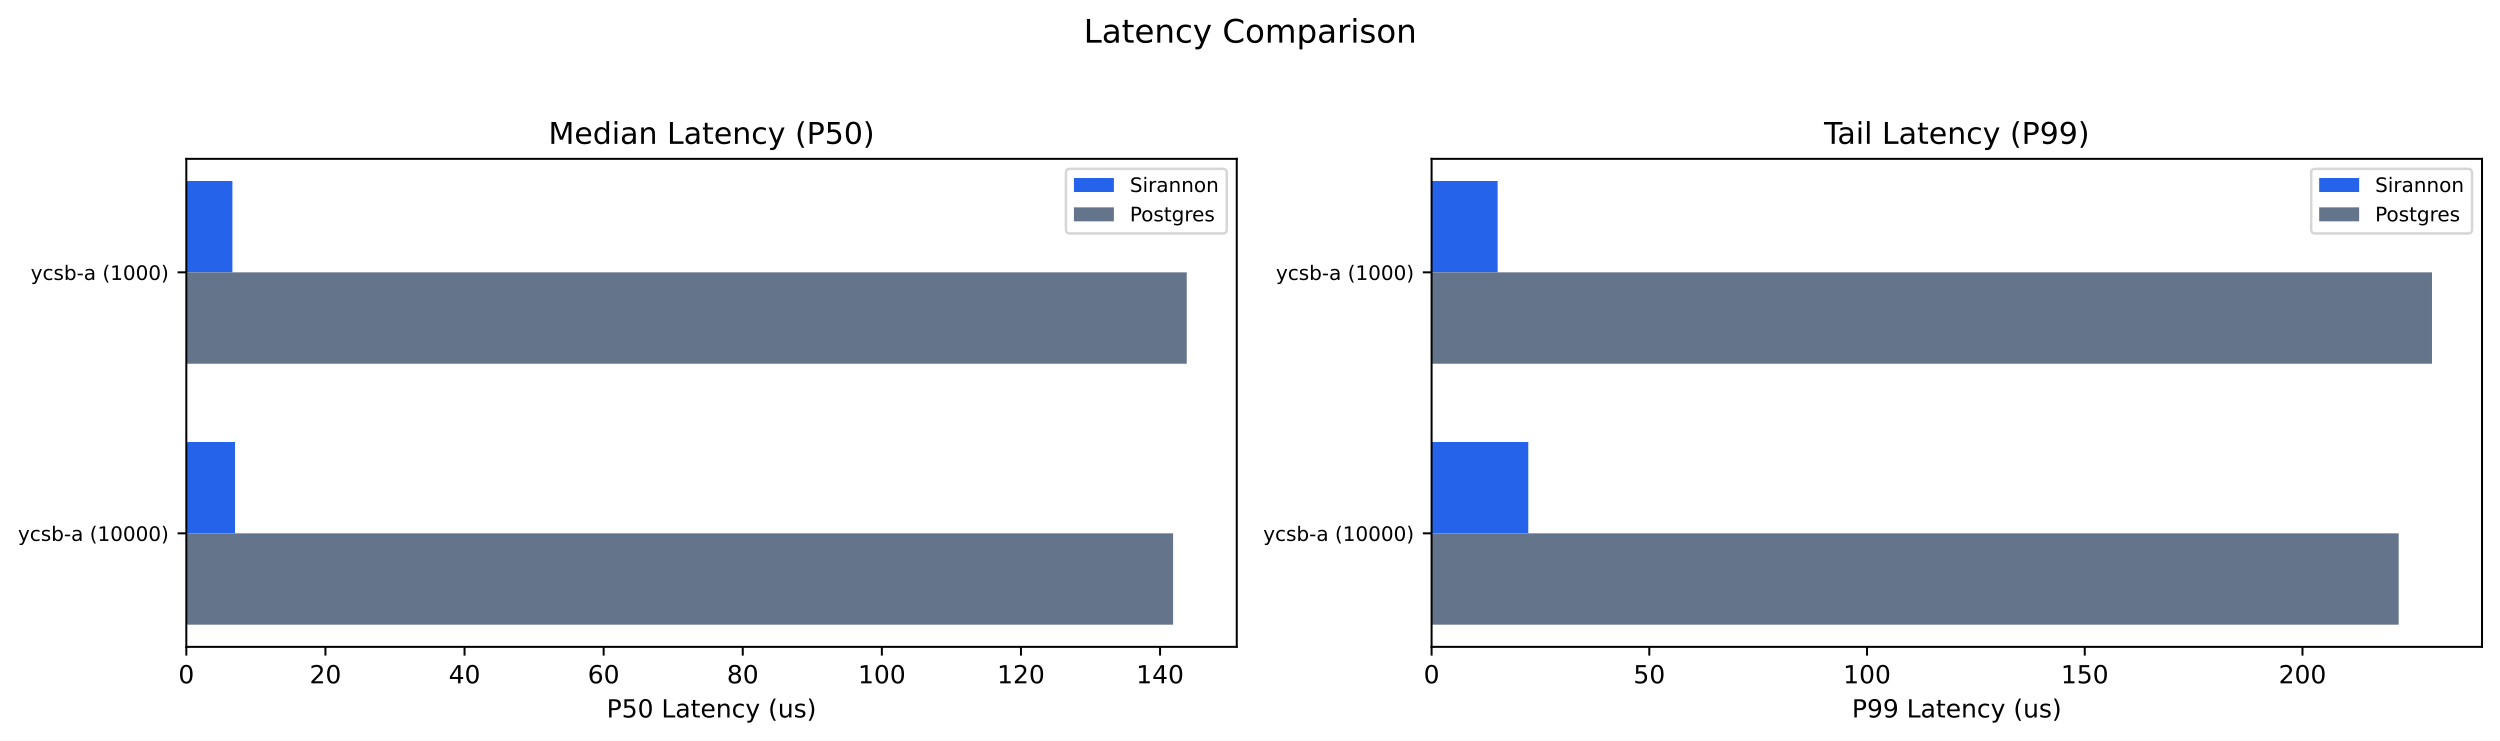
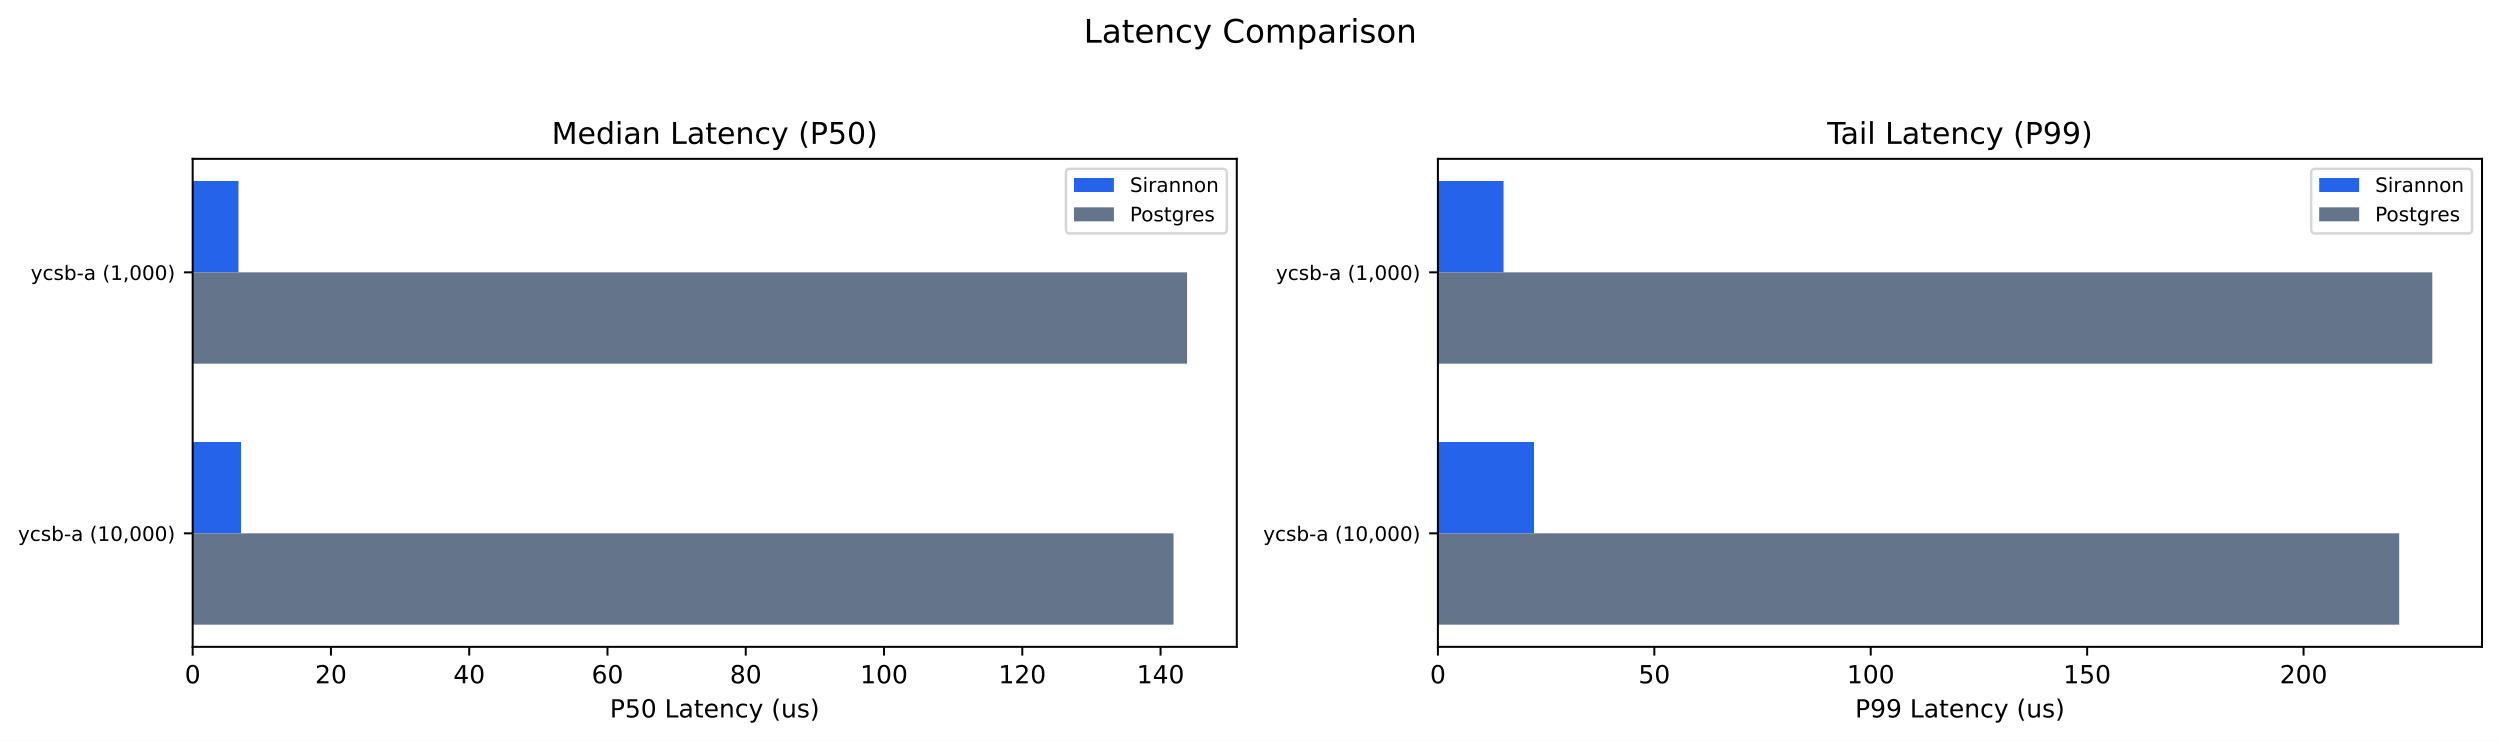
- <svg xmlns="http://www.w3.org/2000/svg" xmlns:xlink="http://www.w3.org/1999/xlink" width="1000.994pt" height="296.556pt" viewBox="0 0 1000.994 296.556" version="1.1">
+ <svg xmlns="http://www.w3.org/2000/svg" xmlns:xlink="http://www.w3.org/1999/xlink" width="1001.016pt" height="296.556pt" viewBox="0 0 1001.016 296.556" version="1.1">
  <defs>
    <style type="text/css">*{stroke-linejoin: round; stroke-linecap: butt}</style>
  </defs>
  <g id="figure_1">
    <g id="patch_1">
-       <path d="M 0 296.556  L 1000.994 296.556  L 1000.994 0  L 0 0  z " style="fill: #ffffff" />
+       <path d="M 0 296.556  L 1001.016 296.556  L 1001.016 0  L 0 0  z " style="fill: #ffffff" />
    </g>
    <g id="axes_1">
      <g id="patch_2">
-         <path d="M 74.604 259  L 495.194 259  L 495.194 63.6  L 74.604 63.6  z " style="fill: #ffffff" />
+         <path d="M 77.146 259  L 495.216 259  L 495.216 63.6  L 77.146 63.6  z " style="fill: #ffffff" />
      </g>
      <g id="patch_3">
-         <path d="M 74.604 72.482  L 93.054 72.482  L 93.054 109.054  L 74.604 109.054  z " clip-path="url(#p3174b638f3)" style="fill: #2563eb" />
+         <path d="M 77.146 72.482  L 95.486 72.482  L 95.486 109.054  L 77.146 109.054  z " clip-path="url(#pcb0ba655b4)" style="fill: #2563eb" />
      </g>
      <g id="patch_4">
-         <path d="M 74.604 176.974  L 94.098 176.974  L 94.098 213.546  L 74.604 213.546  z " clip-path="url(#p3174b638f3)" style="fill: #2563eb" />
+         <path d="M 77.146 176.974  L 96.524 176.974  L 96.524 213.546  L 77.146 213.546  z " clip-path="url(#pcb0ba655b4)" style="fill: #2563eb" />
      </g>
      <g id="patch_5">
-         <path d="M 74.604 109.054  L 475.166 109.054  L 475.166 145.626  L 74.604 145.626  z " clip-path="url(#p3174b638f3)" style="fill: #64748b" />
+         <path d="M 77.146 109.054  L 475.308 109.054  L 475.308 145.626  L 77.146 145.626  z " clip-path="url(#pcb0ba655b4)" style="fill: #64748b" />
      </g>
      <g id="patch_6">
-         <path d="M 74.604 213.546  L 469.71 213.546  L 469.71 250.118  L 74.604 250.118  z " clip-path="url(#p3174b638f3)" style="fill: #64748b" />
+         <path d="M 77.146 213.546  L 469.885 213.546  L 469.885 250.118  L 77.146 250.118  z " clip-path="url(#pcb0ba655b4)" style="fill: #64748b" />
      </g>
      <g id="matplotlib.axis_1">
        <g id="xtick_1">
          <g id="line2d_1">
            <defs>
-               <path id="m1a6fee4de4" d="M 0 0  L 0 3.5  " style="stroke: #000000; stroke-width: 0.8" />
+               <path id="m0abdb274b4" d="M 0 0  L 0 3.5  " style="stroke: #000000; stroke-width: 0.8" />
            </defs>
            <g>
-               <use xlink:href="#m1a6fee4de4" x="74.604" y="259" style="stroke: #000000; stroke-width: 0.8" />
+               <use xlink:href="#m0abdb274b4" x="77.146" y="259" style="stroke: #000000; stroke-width: 0.8" />
            </g>
          </g>
          <g id="text_1">
-             <g transform="translate(71.4225 273.5984) scale(0.1 -0.1)">
+             <g transform="translate(73.965 273.5984) scale(0.1 -0.1)">
              <defs>
                <path id="DejaVuSans-30" d="M 2034 4250  Q 1547 4250 1301 3770  Q 1056 3291 1056 2328  Q 1056 1369 1301 889  Q 1547 409 2034 409  Q 2525 409 2770 889  Q 3016 1369 3016 2328  Q 3016 3291 2770 3770  Q 2525 4250 2034 4250  z M 2034 4750  Q 2819 4750 3233 4129  Q 3647 3509 3647 2328  Q 3647 1150 3233 529  Q 2819 -91 2034 -91  Q 1250 -91 836 529  Q 422 1150 422 2328  Q 422 3509 836 4129  Q 1250 4750 2034 4750  z " transform="scale(0.015625)" />
              </defs>
              <use xlink:href="#DejaVuSans-30" />
            </g>
          </g>
        </g>
        <g id="xtick_2">
          <g id="line2d_2">
            <g>
-               <use xlink:href="#m1a6fee4de4" x="130.302" y="259" style="stroke: #000000; stroke-width: 0.8" />
+               <use xlink:href="#m0abdb274b4" x="132.51" y="259" style="stroke: #000000; stroke-width: 0.8" />
            </g>
          </g>
          <g id="text_2">
-             <g transform="translate(123.9391 273.5984) scale(0.1 -0.1)">
+             <g transform="translate(126.1478 273.5984) scale(0.1 -0.1)">
              <defs>
                <path id="DejaVuSans-32" d="M 1228 531  L 3431 531  L 3431 0  L 469 0  L 469 531  Q 828 903 1448 1529  Q 2069 2156 2228 2338  Q 2531 2678 2651 2914  Q 2772 3150 2772 3378  Q 2772 3750 2511 3984  Q 2250 4219 1831 4219  Q 1534 4219 1204 4116  Q 875 4013 500 3803  L 500 4441  Q 881 4594 1212 4672  Q 1544 4750 1819 4750  Q 2544 4750 2975 4387  Q 3406 4025 3406 3419  Q 3406 3131 3298 2873  Q 3191 2616 2906 2266  Q 2828 2175 2409 1742  Q 1991 1309 1228 531  z " transform="scale(0.015625)" />
              </defs>
              <use xlink:href="#DejaVuSans-32" />
              <use xlink:href="#DejaVuSans-30" transform="translate(63.62305 0)" />
            </g>
          </g>
        </g>
        <g id="xtick_3">
          <g id="line2d_3">
            <g>
-               <use xlink:href="#m1a6fee4de4" x="185.999" y="259" style="stroke: #000000; stroke-width: 0.8" />
+               <use xlink:href="#m0abdb274b4" x="187.874" y="259" style="stroke: #000000; stroke-width: 0.8" />
            </g>
          </g>
          <g id="text_3">
-             <g transform="translate(179.6369 273.5984) scale(0.1 -0.1)">
+             <g transform="translate(181.5119 273.5984) scale(0.1 -0.1)">
              <defs>
                <path id="DejaVuSans-34" d="M 2419 4116  L 825 1625  L 2419 1625  L 2419 4116  z M 2253 4666  L 3047 4666  L 3047 1625  L 3713 1625  L 3713 1100  L 3047 1100  L 3047 0  L 2419 0  L 2419 1100  L 313 1100  L 313 1709  L 2253 4666  z " transform="scale(0.015625)" />
              </defs>
              <use xlink:href="#DejaVuSans-34" />
              <use xlink:href="#DejaVuSans-30" transform="translate(63.62305 0)" />
            </g>
          </g>
        </g>
        <g id="xtick_4">
          <g id="line2d_4">
            <g>
-               <use xlink:href="#m1a6fee4de4" x="241.697" y="259" style="stroke: #000000; stroke-width: 0.8" />
+               <use xlink:href="#m0abdb274b4" x="243.239" y="259" style="stroke: #000000; stroke-width: 0.8" />
            </g>
          </g>
          <g id="text_4">
-             <g transform="translate(235.3347 273.5984) scale(0.1 -0.1)">
+             <g transform="translate(236.876 273.5984) scale(0.1 -0.1)">
              <defs>
                <path id="DejaVuSans-36" d="M 2113 2584  Q 1688 2584 1439 2293  Q 1191 2003 1191 1497  Q 1191 994 1439 701  Q 1688 409 2113 409  Q 2538 409 2786 701  Q 3034 994 3034 1497  Q 3034 2003 2786 2293  Q 2538 2584 2113 2584  z M 3366 4563  L 3366 3988  Q 3128 4100 2886 4159  Q 2644 4219 2406 4219  Q 1781 4219 1451 3797  Q 1122 3375 1075 2522  Q 1259 2794 1537 2939  Q 1816 3084 2150 3084  Q 2853 3084 3261 2657  Q 3669 2231 3669 1497  Q 3669 778 3244 343  Q 2819 -91 2113 -91  Q 1303 -91 875 529  Q 447 1150 447 2328  Q 447 3434 972 4092  Q 1497 4750 2381 4750  Q 2619 4750 2861 4703  Q 3103 4656 3366 4563  z " transform="scale(0.015625)" />
              </defs>
              <use xlink:href="#DejaVuSans-36" />
              <use xlink:href="#DejaVuSans-30" transform="translate(63.62305 0)" />
            </g>
          </g>
        </g>
        <g id="xtick_5">
          <g id="line2d_5">
            <g>
-               <use xlink:href="#m1a6fee4de4" x="297.395" y="259" style="stroke: #000000; stroke-width: 0.8" />
+               <use xlink:href="#m0abdb274b4" x="298.603" y="259" style="stroke: #000000; stroke-width: 0.8" />
            </g>
          </g>
          <g id="text_5">
-             <g transform="translate(291.0325 273.5984) scale(0.1 -0.1)">
+             <g transform="translate(292.2401 273.5984) scale(0.1 -0.1)">
              <defs>
                <path id="DejaVuSans-38" d="M 2034 2216  Q 1584 2216 1326 1975  Q 1069 1734 1069 1313  Q 1069 891 1326 650  Q 1584 409 2034 409  Q 2484 409 2743 651  Q 3003 894 3003 1313  Q 3003 1734 2745 1975  Q 2488 2216 2034 2216  z M 1403 2484  Q 997 2584 770 2862  Q 544 3141 544 3541  Q 544 4100 942 4425  Q 1341 4750 2034 4750  Q 2731 4750 3128 4425  Q 3525 4100 3525 3541  Q 3525 3141 3298 2862  Q 3072 2584 2669 2484  Q 3125 2378 3379 2068  Q 3634 1759 3634 1313  Q 3634 634 3220 271  Q 2806 -91 2034 -91  Q 1263 -91 848 271  Q 434 634 434 1313  Q 434 1759 690 2068  Q 947 2378 1403 2484  z M 1172 3481  Q 1172 3119 1398 2916  Q 1625 2713 2034 2713  Q 2441 2713 2670 2916  Q 2900 3119 2900 3481  Q 2900 3844 2670 4047  Q 2441 4250 2034 4250  Q 1625 4250 1398 4047  Q 1172 3844 1172 3481  z " transform="scale(0.015625)" />
              </defs>
              <use xlink:href="#DejaVuSans-38" />
              <use xlink:href="#DejaVuSans-30" transform="translate(63.62305 0)" />
            </g>
          </g>
        </g>
        <g id="xtick_6">
          <g id="line2d_6">
            <g>
-               <use xlink:href="#m1a6fee4de4" x="353.093" y="259" style="stroke: #000000; stroke-width: 0.8" />
+               <use xlink:href="#m0abdb274b4" x="353.967" y="259" style="stroke: #000000; stroke-width: 0.8" />
            </g>
          </g>
          <g id="text_6">
-             <g transform="translate(343.549 273.5984) scale(0.1 -0.1)">
+             <g transform="translate(344.4229 273.5984) scale(0.1 -0.1)">
              <defs>
                <path id="DejaVuSans-31" d="M 794 531  L 1825 531  L 1825 4091  L 703 3866  L 703 4441  L 1819 4666  L 2450 4666  L 2450 531  L 3481 531  L 3481 0  L 794 0  L 794 531  z " transform="scale(0.015625)" />
              </defs>
              <use xlink:href="#DejaVuSans-31" />
              <use xlink:href="#DejaVuSans-30" transform="translate(63.62305 0)" />
              <use xlink:href="#DejaVuSans-30" transform="translate(127.2461 0)" />
            </g>
          </g>
        </g>
        <g id="xtick_7">
          <g id="line2d_7">
            <g>
-               <use xlink:href="#m1a6fee4de4" x="408.791" y="259" style="stroke: #000000; stroke-width: 0.8" />
+               <use xlink:href="#m0abdb274b4" x="409.331" y="259" style="stroke: #000000; stroke-width: 0.8" />
            </g>
          </g>
          <g id="text_7">
-             <g transform="translate(399.2468 273.5984) scale(0.1 -0.1)">
+             <g transform="translate(399.787 273.5984) scale(0.1 -0.1)">
              <use xlink:href="#DejaVuSans-31" />
              <use xlink:href="#DejaVuSans-32" transform="translate(63.62305 0)" />
              <use xlink:href="#DejaVuSans-30" transform="translate(127.2461 0)" />
            </g>
          </g>
        </g>
        <g id="xtick_8">
          <g id="line2d_8">
            <g>
-               <use xlink:href="#m1a6fee4de4" x="464.488" y="259" style="stroke: #000000; stroke-width: 0.8" />
+               <use xlink:href="#m0abdb274b4" x="464.695" y="259" style="stroke: #000000; stroke-width: 0.8" />
            </g>
          </g>
          <g id="text_8">
-             <g transform="translate(454.9446 273.5984) scale(0.1 -0.1)">
+             <g transform="translate(455.1511 273.5984) scale(0.1 -0.1)">
              <use xlink:href="#DejaVuSans-31" />
              <use xlink:href="#DejaVuSans-34" transform="translate(63.62305 0)" />
              <use xlink:href="#DejaVuSans-30" transform="translate(127.2461 0)" />
            </g>
          </g>
        </g>
        <g id="text_9">
-           <g transform="translate(242.9042 287.2766) scale(0.1 -0.1)">
+           <g transform="translate(244.1867 287.2766) scale(0.1 -0.1)">
            <defs>
              <path id="DejaVuSans-50" d="M 1259 4147  L 1259 2394  L 2053 2394  Q 2494 2394 2734 2622  Q 2975 2850 2975 3272  Q 2975 3691 2734 3919  Q 2494 4147 2053 4147  L 1259 4147  z M 628 4666  L 2053 4666  Q 2838 4666 3239 4311  Q 3641 3956 3641 3272  Q 3641 2581 3239 2228  Q 2838 1875 2053 1875  L 1259 1875  L 1259 0  L 628 0  L 628 4666  z " transform="scale(0.015625)" />
              <path id="DejaVuSans-35" d="M 691 4666  L 3169 4666  L 3169 4134  L 1269 4134  L 1269 2991  Q 1406 3038 1543 3061  Q 1681 3084 1819 3084  Q 2600 3084 3056 2656  Q 3513 2228 3513 1497  Q 3513 744 3044 326  Q 2575 -91 1722 -91  Q 1428 -91 1123 -41  Q 819 9 494 109  L 494 744  Q 775 591 1075 516  Q 1375 441 1709 441  Q 2250 441 2565 725  Q 2881 1009 2881 1497  Q 2881 1984 2565 2268  Q 2250 2553 1709 2553  Q 1456 2553 1204 2497  Q 953 2441 691 2322  L 691 4666  z " transform="scale(0.015625)" />
              <path id="DejaVuSans-20" transform="scale(0.015625)" />
              <path id="DejaVuSans-4c" d="M 628 4666  L 1259 4666  L 1259 531  L 3531 531  L 3531 0  L 628 0  L 628 4666  z " transform="scale(0.015625)" />
              <path id="DejaVuSans-61" d="M 2194 1759  Q 1497 1759 1228 1600  Q 959 1441 959 1056  Q 959 750 1161 570  Q 1363 391 1709 391  Q 2188 391 2477 730  Q 2766 1069 2766 1631  L 2766 1759  L 2194 1759  z M 3341 1997  L 3341 0  L 2766 0  L 2766 531  Q 2569 213 2275 61  Q 1981 -91 1556 -91  Q 1019 -91 701 211  Q 384 513 384 1019  Q 384 1609 779 1909  Q 1175 2209 1959 2209  L 2766 2209  L 2766 2266  Q 2766 2663 2505 2880  Q 2244 3097 1772 3097  Q 1472 3097 1187 3025  Q 903 2953 641 2809  L 641 3341  Q 956 3463 1253 3523  Q 1550 3584 1831 3584  Q 2591 3584 2966 3190  Q 3341 2797 3341 1997  z " transform="scale(0.015625)" />
              <path id="DejaVuSans-74" d="M 1172 4494  L 1172 3500  L 2356 3500  L 2356 3053  L 1172 3053  L 1172 1153  Q 1172 725 1289 603  Q 1406 481 1766 481  L 2356 481  L 2356 0  L 1766 0  Q 1100 0 847 248  Q 594 497 594 1153  L 594 3053  L 172 3053  L 172 3500  L 594 3500  L 594 4494  L 1172 4494  z " transform="scale(0.015625)" />
              <path id="DejaVuSans-65" d="M 3597 1894  L 3597 1613  L 953 1613  Q 991 1019 1311 708  Q 1631 397 2203 397  Q 2534 397 2845 478  Q 3156 559 3463 722  L 3463 178  Q 3153 47 2828 -22  Q 2503 -91 2169 -91  Q 1331 -91 842 396  Q 353 884 353 1716  Q 353 2575 817 3079  Q 1281 3584 2069 3584  Q 2775 3584 3186 3129  Q 3597 2675 3597 1894  z M 3022 2063  Q 3016 2534 2758 2815  Q 2500 3097 2075 3097  Q 1594 3097 1305 2825  Q 1016 2553 972 2059  L 3022 2063  z " transform="scale(0.015625)" />
              <path id="DejaVuSans-6e" d="M 3513 2113  L 3513 0  L 2938 0  L 2938 2094  Q 2938 2591 2744 2837  Q 2550 3084 2163 3084  Q 1697 3084 1428 2787  Q 1159 2491 1159 1978  L 1159 0  L 581 0  L 581 3500  L 1159 3500  L 1159 2956  Q 1366 3272 1645 3428  Q 1925 3584 2291 3584  Q 2894 3584 3203 3211  Q 3513 2838 3513 2113  z " transform="scale(0.015625)" />
              <path id="DejaVuSans-63" d="M 3122 3366  L 3122 2828  Q 2878 2963 2633 3030  Q 2388 3097 2138 3097  Q 1578 3097 1268 2742  Q 959 2388 959 1747  Q 959 1106 1268 751  Q 1578 397 2138 397  Q 2388 397 2633 464  Q 2878 531 3122 666  L 3122 134  Q 2881 22 2623 -34  Q 2366 -91 2075 -91  Q 1284 -91 818 406  Q 353 903 353 1747  Q 353 2603 823 3093  Q 1294 3584 2113 3584  Q 2378 3584 2631 3529  Q 2884 3475 3122 3366  z " transform="scale(0.015625)" />
              <path id="DejaVuSans-79" d="M 2059 -325  Q 1816 -950 1584 -1140  Q 1353 -1331 966 -1331  L 506 -1331  L 506 -850  L 844 -850  Q 1081 -850 1212 -737  Q 1344 -625 1503 -206  L 1606 56  L 191 3500  L 800 3500  L 1894 763  L 2988 3500  L 3597 3500  L 2059 -325  z " transform="scale(0.015625)" />
              <path id="DejaVuSans-28" d="M 1984 4856  Q 1566 4138 1362 3434  Q 1159 2731 1159 2009  Q 1159 1288 1364 580  Q 1569 -128 1984 -844  L 1484 -844  Q 1016 -109 783 600  Q 550 1309 550 2009  Q 550 2706 781 3412  Q 1013 4119 1484 4856  L 1984 4856  z " transform="scale(0.015625)" />
              <path id="DejaVuSans-75" d="M 544 1381  L 544 3500  L 1119 3500  L 1119 1403  Q 1119 906 1312 657  Q 1506 409 1894 409  Q 2359 409 2629 706  Q 2900 1003 2900 1516  L 2900 3500  L 3475 3500  L 3475 0  L 2900 0  L 2900 538  Q 2691 219 2414 64  Q 2138 -91 1772 -91  Q 1169 -91 856 284  Q 544 659 544 1381  z M 1991 3584  L 1991 3584  z " transform="scale(0.015625)" />
              <path id="DejaVuSans-73" d="M 2834 3397  L 2834 2853  Q 2591 2978 2328 3040  Q 2066 3103 1784 3103  Q 1356 3103 1142 2972  Q 928 2841 928 2578  Q 928 2378 1081 2264  Q 1234 2150 1697 2047  L 1894 2003  Q 2506 1872 2764 1633  Q 3022 1394 3022 966  Q 3022 478 2636 193  Q 2250 -91 1575 -91  Q 1294 -91 989 -36  Q 684 19 347 128  L 347 722  Q 666 556 975 473  Q 1284 391 1588 391  Q 1994 391 2212 530  Q 2431 669 2431 922  Q 2431 1156 2273 1281  Q 2116 1406 1581 1522  L 1381 1569  Q 847 1681 609 1914  Q 372 2147 372 2553  Q 372 3047 722 3315  Q 1072 3584 1716 3584  Q 2034 3584 2315 3537  Q 2597 3491 2834 3397  z " transform="scale(0.015625)" />
              <path id="DejaVuSans-29" d="M 513 4856  L 1013 4856  Q 1481 4119 1714 3412  Q 1947 2706 1947 2009  Q 1947 1309 1714 600  Q 1481 -109 1013 -844  L 513 -844  Q 928 -128 1133 580  Q 1338 1288 1338 2009  Q 1338 2731 1133 3434  Q 928 4138 513 4856  z " transform="scale(0.015625)" />
            </defs>
            <use xlink:href="#DejaVuSans-50" />
            <use xlink:href="#DejaVuSans-35" transform="translate(60.30273 0)" />
            <use xlink:href="#DejaVuSans-30" transform="translate(123.9258 0)" />
            <use xlink:href="#DejaVuSans-20" transform="translate(187.5488 0)" />
            <use xlink:href="#DejaVuSans-4c" transform="translate(219.3359 0)" />
            <use xlink:href="#DejaVuSans-61" transform="translate(275.0488 0)" />
            <use xlink:href="#DejaVuSans-74" transform="translate(336.3281 0)" />
            <use xlink:href="#DejaVuSans-65" transform="translate(375.5371 0)" />
            <use xlink:href="#DejaVuSans-6e" transform="translate(437.0605 0)" />
            <use xlink:href="#DejaVuSans-63" transform="translate(500.4395 0)" />
            <use xlink:href="#DejaVuSans-79" transform="translate(555.4199 0)" />
            <use xlink:href="#DejaVuSans-20" transform="translate(614.5996 0)" />
            <use xlink:href="#DejaVuSans-28" transform="translate(646.3867 0)" />
            <use xlink:href="#DejaVuSans-75" transform="translate(685.4004 0)" />
            <use xlink:href="#DejaVuSans-73" transform="translate(748.7793 0)" />
            <use xlink:href="#DejaVuSans-29" transform="translate(800.8789 0)" />
          </g>
        </g>
      </g>
      <g id="matplotlib.axis_2">
        <g id="ytick_1">
          <g id="line2d_9">
            <defs>
-               <path id="m9493d5dfa2" d="M 0 0  L -3.5 0  " style="stroke: #000000; stroke-width: 0.8" />
+               <path id="m916de4b6ae" d="M 0 0  L -3.5 0  " style="stroke: #000000; stroke-width: 0.8" />
            </defs>
            <g>
-               <use xlink:href="#m9493d5dfa2" x="74.604" y="109.054" style="stroke: #000000; stroke-width: 0.8" />
+               <use xlink:href="#m916de4b6ae" x="77.146" y="109.054" style="stroke: #000000; stroke-width: 0.8" />
            </g>
          </g>
          <g id="text_10">
            <g transform="translate(12.29 112.0934) scale(0.08 -0.08)">
              <defs>
                <path id="DejaVuSans-62" d="M 3116 1747  Q 3116 2381 2855 2742  Q 2594 3103 2138 3103  Q 1681 3103 1420 2742  Q 1159 2381 1159 1747  Q 1159 1113 1420 752  Q 1681 391 2138 391  Q 2594 391 2855 752  Q 3116 1113 3116 1747  z M 1159 2969  Q 1341 3281 1617 3432  Q 1894 3584 2278 3584  Q 2916 3584 3314 3078  Q 3713 2572 3713 1747  Q 3713 922 3314 415  Q 2916 -91 2278 -91  Q 1894 -91 1617 61  Q 1341 213 1159 525  L 1159 0  L 581 0  L 581 4863  L 1159 4863  L 1159 2969  z " transform="scale(0.015625)" />
                <path id="DejaVuSans-2d" d="M 313 2009  L 1997 2009  L 1997 1497  L 313 1497  L 313 2009  z " transform="scale(0.015625)" />
+                 <path id="DejaVuSans-2c" d="M 750 794  L 1409 794  L 1409 256  L 897 -744  L 494 -744  L 750 256  L 750 794  z " transform="scale(0.015625)" />
              </defs>
              <use xlink:href="#DejaVuSans-79" />
              <use xlink:href="#DejaVuSans-63" transform="translate(59.17969 0)" />
              <use xlink:href="#DejaVuSans-73" transform="translate(114.1602 0)" />
              <use xlink:href="#DejaVuSans-62" transform="translate(166.2598 0)" />
              <use xlink:href="#DejaVuSans-2d" transform="translate(229.7363 0)" />
              <use xlink:href="#DejaVuSans-61" transform="translate(265.8203 0)" />
              <use xlink:href="#DejaVuSans-20" transform="translate(327.0996 0)" />
              <use xlink:href="#DejaVuSans-28" transform="translate(358.8867 0)" />
              <use xlink:href="#DejaVuSans-31" transform="translate(397.9004 0)" />
-               <use xlink:href="#DejaVuSans-30" transform="translate(461.5234 0)" />
-               <use xlink:href="#DejaVuSans-30" transform="translate(525.1465 0)" />
-               <use xlink:href="#DejaVuSans-30" transform="translate(588.7695 0)" />
-               <use xlink:href="#DejaVuSans-29" transform="translate(652.3926 0)" />
+               <use xlink:href="#DejaVuSans-2c" transform="translate(461.5234 0)" />
+               <use xlink:href="#DejaVuSans-30" transform="translate(493.3105 0)" />
+               <use xlink:href="#DejaVuSans-30" transform="translate(556.9336 0)" />
+               <use xlink:href="#DejaVuSans-30" transform="translate(620.5566 0)" />
+               <use xlink:href="#DejaVuSans-29" transform="translate(684.1797 0)" />
            </g>
          </g>
        </g>
        <g id="ytick_2">
          <g id="line2d_10">
            <g>
-               <use xlink:href="#m9493d5dfa2" x="74.604" y="213.546" style="stroke: #000000; stroke-width: 0.8" />
+               <use xlink:href="#m916de4b6ae" x="77.146" y="213.546" style="stroke: #000000; stroke-width: 0.8" />
            </g>
          </g>
          <g id="text_11">
            <g transform="translate(7.2 216.5854) scale(0.08 -0.08)">
              <use xlink:href="#DejaVuSans-79" />
              <use xlink:href="#DejaVuSans-63" transform="translate(59.17969 0)" />
              <use xlink:href="#DejaVuSans-73" transform="translate(114.1602 0)" />
              <use xlink:href="#DejaVuSans-62" transform="translate(166.2598 0)" />
              <use xlink:href="#DejaVuSans-2d" transform="translate(229.7363 0)" />
              <use xlink:href="#DejaVuSans-61" transform="translate(265.8203 0)" />
              <use xlink:href="#DejaVuSans-20" transform="translate(327.0996 0)" />
              <use xlink:href="#DejaVuSans-28" transform="translate(358.8867 0)" />
              <use xlink:href="#DejaVuSans-31" transform="translate(397.9004 0)" />
              <use xlink:href="#DejaVuSans-30" transform="translate(461.5234 0)" />
-               <use xlink:href="#DejaVuSans-30" transform="translate(525.1465 0)" />
-               <use xlink:href="#DejaVuSans-30" transform="translate(588.7695 0)" />
-               <use xlink:href="#DejaVuSans-30" transform="translate(652.3926 0)" />
-               <use xlink:href="#DejaVuSans-29" transform="translate(716.0156 0)" />
+               <use xlink:href="#DejaVuSans-2c" transform="translate(525.1465 0)" />
+               <use xlink:href="#DejaVuSans-30" transform="translate(556.9336 0)" />
+               <use xlink:href="#DejaVuSans-30" transform="translate(620.5566 0)" />
+               <use xlink:href="#DejaVuSans-30" transform="translate(684.1797 0)" />
+               <use xlink:href="#DejaVuSans-29" transform="translate(747.8027 0)" />
            </g>
          </g>
        </g>
      </g>
      <g id="patch_7">
-         <path d="M 74.604 259  L 74.604 63.6  " style="fill: none; stroke: #000000; stroke-width: 0.8; stroke-linejoin: miter; stroke-linecap: square" />
+         <path d="M 77.146 259  L 77.146 63.6  " style="fill: none; stroke: #000000; stroke-width: 0.8; stroke-linejoin: miter; stroke-linecap: square" />
      </g>
      <g id="patch_8">
-         <path d="M 495.194 259  L 495.194 63.6  " style="fill: none; stroke: #000000; stroke-width: 0.8; stroke-linejoin: miter; stroke-linecap: square" />
+         <path d="M 495.216 259  L 495.216 63.6  " style="fill: none; stroke: #000000; stroke-width: 0.8; stroke-linejoin: miter; stroke-linecap: square" />
      </g>
      <g id="patch_9">
-         <path d="M 74.604 259  L 495.194 259  " style="fill: none; stroke: #000000; stroke-width: 0.8; stroke-linejoin: miter; stroke-linecap: square" />
+         <path d="M 77.146 259  L 495.216 259  " style="fill: none; stroke: #000000; stroke-width: 0.8; stroke-linejoin: miter; stroke-linecap: square" />
      </g>
      <g id="patch_10">
-         <path d="M 74.604 63.6  L 495.194 63.6  " style="fill: none; stroke: #000000; stroke-width: 0.8; stroke-linejoin: miter; stroke-linecap: square" />
+         <path d="M 77.146 63.6  L 495.216 63.6  " style="fill: none; stroke: #000000; stroke-width: 0.8; stroke-linejoin: miter; stroke-linecap: square" />
      </g>
      <g id="text_12">
-         <g transform="translate(219.6094 57.6) scale(0.12 -0.12)">
+         <g transform="translate(220.8919 57.6) scale(0.12 -0.12)">
          <defs>
            <path id="DejaVuSans-4d" d="M 628 4666  L 1569 4666  L 2759 1491  L 3956 4666  L 4897 4666  L 4897 0  L 4281 0  L 4281 4097  L 3078 897  L 2444 897  L 1241 4097  L 1241 0  L 628 0  L 628 4666  z " transform="scale(0.015625)" />
            <path id="DejaVuSans-64" d="M 2906 2969  L 2906 4863  L 3481 4863  L 3481 0  L 2906 0  L 2906 525  Q 2725 213 2448 61  Q 2172 -91 1784 -91  Q 1150 -91 751 415  Q 353 922 353 1747  Q 353 2572 751 3078  Q 1150 3584 1784 3584  Q 2172 3584 2448 3432  Q 2725 3281 2906 2969  z M 947 1747  Q 947 1113 1208 752  Q 1469 391 1925 391  Q 2381 391 2643 752  Q 2906 1113 2906 1747  Q 2906 2381 2643 2742  Q 2381 3103 1925 3103  Q 1469 3103 1208 2742  Q 947 2381 947 1747  z " transform="scale(0.015625)" />
            <path id="DejaVuSans-69" d="M 603 3500  L 1178 3500  L 1178 0  L 603 0  L 603 3500  z M 603 4863  L 1178 4863  L 1178 4134  L 603 4134  L 603 4863  z " transform="scale(0.015625)" />
          </defs>
          <use xlink:href="#DejaVuSans-4d" />
          <use xlink:href="#DejaVuSans-65" transform="translate(86.2793 0)" />
          <use xlink:href="#DejaVuSans-64" transform="translate(147.8027 0)" />
          <use xlink:href="#DejaVuSans-69" transform="translate(211.2793 0)" />
          <use xlink:href="#DejaVuSans-61" transform="translate(239.0625 0)" />
          <use xlink:href="#DejaVuSans-6e" transform="translate(300.3418 0)" />
          <use xlink:href="#DejaVuSans-20" transform="translate(363.7207 0)" />
          <use xlink:href="#DejaVuSans-4c" transform="translate(395.5078 0)" />
          <use xlink:href="#DejaVuSans-61" transform="translate(451.2207 0)" />
          <use xlink:href="#DejaVuSans-74" transform="translate(512.5 0)" />
          <use xlink:href="#DejaVuSans-65" transform="translate(551.709 0)" />
          <use xlink:href="#DejaVuSans-6e" transform="translate(613.2324 0)" />
          <use xlink:href="#DejaVuSans-63" transform="translate(676.6113 0)" />
          <use xlink:href="#DejaVuSans-79" transform="translate(731.5918 0)" />
          <use xlink:href="#DejaVuSans-20" transform="translate(790.7715 0)" />
          <use xlink:href="#DejaVuSans-28" transform="translate(822.5586 0)" />
          <use xlink:href="#DejaVuSans-50" transform="translate(861.5723 0)" />
          <use xlink:href="#DejaVuSans-35" transform="translate(921.875 0)" />
          <use xlink:href="#DejaVuSans-30" transform="translate(985.498 0)" />
          <use xlink:href="#DejaVuSans-29" transform="translate(1049.121 0)" />
        </g>
      </g>
      <g id="legend_1">
        <g id="patch_11">
-           <path d="M 428.396 93.485  L 489.594 93.485  Q 491.194 93.485 491.194 91.885  L 491.194 69.2  Q 491.194 67.6 489.594 67.6  L 428.396 67.6  Q 426.796 67.6 426.796 69.2  L 426.796 91.885  Q 426.796 93.485 428.396 93.485  z " style="fill: #ffffff; opacity: 0.8; stroke: #cccccc; stroke-linejoin: miter" />
+           <path d="M 428.419 93.485  L 489.616 93.485  Q 491.216 93.485 491.216 91.885  L 491.216 69.2  Q 491.216 67.6 489.616 67.6  L 428.419 67.6  Q 426.819 67.6 426.819 69.2  L 426.819 91.885  Q 426.819 93.485 428.419 93.485  z " style="fill: #ffffff; opacity: 0.8; stroke: #cccccc; stroke-linejoin: miter" />
        </g>
        <g id="patch_12">
-           <path d="M 429.996 76.879  L 445.996 76.879  L 445.996 71.279  L 429.996 71.279  z " style="fill: #2563eb" />
+           <path d="M 430.019 76.879  L 446.019 76.879  L 446.019 71.279  L 430.019 71.279  z " style="fill: #2563eb" />
        </g>
        <g id="text_13">
-           <g transform="translate(452.3963 76.87875) scale(0.08 -0.08)">
+           <g transform="translate(452.4187 76.87875) scale(0.08 -0.08)">
            <defs>
              <path id="DejaVuSans-53" d="M 3425 4513  L 3425 3897  Q 3066 4069 2747 4153  Q 2428 4238 2131 4238  Q 1616 4238 1336 4038  Q 1056 3838 1056 3469  Q 1056 3159 1242 3001  Q 1428 2844 1947 2747  L 2328 2669  Q 3034 2534 3370 2195  Q 3706 1856 3706 1288  Q 3706 609 3251 259  Q 2797 -91 1919 -91  Q 1588 -91 1214 -16  Q 841 59 441 206  L 441 856  Q 825 641 1194 531  Q 1563 422 1919 422  Q 2459 422 2753 634  Q 3047 847 3047 1241  Q 3047 1584 2836 1778  Q 2625 1972 2144 2069  L 1759 2144  Q 1053 2284 737 2584  Q 422 2884 422 3419  Q 422 4038 858 4394  Q 1294 4750 2059 4750  Q 2388 4750 2728 4690  Q 3069 4631 3425 4513  z " transform="scale(0.015625)" />
              <path id="DejaVuSans-72" d="M 2631 2963  Q 2534 3019 2420 3045  Q 2306 3072 2169 3072  Q 1681 3072 1420 2755  Q 1159 2438 1159 1844  L 1159 0  L 581 0  L 581 3500  L 1159 3500  L 1159 2956  Q 1341 3275 1631 3429  Q 1922 3584 2338 3584  Q 2397 3584 2469 3576  Q 2541 3569 2628 3553  L 2631 2963  z " transform="scale(0.015625)" />
              <path id="DejaVuSans-6f" d="M 1959 3097  Q 1497 3097 1228 2736  Q 959 2375 959 1747  Q 959 1119 1226 758  Q 1494 397 1959 397  Q 2419 397 2687 759  Q 2956 1122 2956 1747  Q 2956 2369 2687 2733  Q 2419 3097 1959 3097  z M 1959 3584  Q 2709 3584 3137 3096  Q 3566 2609 3566 1747  Q 3566 888 3137 398  Q 2709 -91 1959 -91  Q 1206 -91 779 398  Q 353 888 353 1747  Q 353 2609 779 3096  Q 1206 3584 1959 3584  z " transform="scale(0.015625)" />
            </defs>
            <use xlink:href="#DejaVuSans-53" />
            <use xlink:href="#DejaVuSans-69" transform="translate(63.47656 0)" />
            <use xlink:href="#DejaVuSans-72" transform="translate(91.25977 0)" />
            <use xlink:href="#DejaVuSans-61" transform="translate(132.373 0)" />
            <use xlink:href="#DejaVuSans-6e" transform="translate(193.6523 0)" />
            <use xlink:href="#DejaVuSans-6e" transform="translate(257.0312 0)" />
            <use xlink:href="#DejaVuSans-6f" transform="translate(320.4102 0)" />
            <use xlink:href="#DejaVuSans-6e" transform="translate(381.5918 0)" />
          </g>
        </g>
        <g id="patch_13">
-           <path d="M 429.996 88.621  L 445.996 88.621  L 445.996 83.021  L 429.996 83.021  z " style="fill: #64748b" />
+           <path d="M 430.019 88.621  L 446.019 88.621  L 446.019 83.021  L 430.019 83.021  z " style="fill: #64748b" />
        </g>
        <g id="text_14">
-           <g transform="translate(452.3963 88.62125) scale(0.08 -0.08)">
+           <g transform="translate(452.4187 88.62125) scale(0.08 -0.08)">
            <defs>
              <path id="DejaVuSans-67" d="M 2906 1791  Q 2906 2416 2648 2759  Q 2391 3103 1925 3103  Q 1463 3103 1205 2759  Q 947 2416 947 1791  Q 947 1169 1205 825  Q 1463 481 1925 481  Q 2391 481 2648 825  Q 2906 1169 2906 1791  z M 3481 434  Q 3481 -459 3084 -895  Q 2688 -1331 1869 -1331  Q 1566 -1331 1297 -1286  Q 1028 -1241 775 -1147  L 775 -588  Q 1028 -725 1275 -790  Q 1522 -856 1778 -856  Q 2344 -856 2625 -561  Q 2906 -266 2906 331  L 2906 616  Q 2728 306 2450 153  Q 2172 0 1784 0  Q 1141 0 747 490  Q 353 981 353 1791  Q 353 2603 747 3093  Q 1141 3584 1784 3584  Q 2172 3584 2450 3431  Q 2728 3278 2906 2969  L 2906 3500  L 3481 3500  L 3481 434  z " transform="scale(0.015625)" />
            </defs>
            <use xlink:href="#DejaVuSans-50" />
            <use xlink:href="#DejaVuSans-6f" transform="translate(56.67773 0)" />
            <use xlink:href="#DejaVuSans-73" transform="translate(117.8594 0)" />
            <use xlink:href="#DejaVuSans-74" transform="translate(169.959 0)" />
            <use xlink:href="#DejaVuSans-67" transform="translate(209.168 0)" />
            <use xlink:href="#DejaVuSans-72" transform="translate(272.6445 0)" />
            <use xlink:href="#DejaVuSans-65" transform="translate(311.5078 0)" />
            <use xlink:href="#DejaVuSans-73" transform="translate(373.0312 0)" />
          </g>
        </g>
      </g>
    </g>
    <g id="axes_2">
      <g id="patch_14">
-         <path d="M 573.204 259  L 993.794 259  L 993.794 63.6  L 573.204 63.6  z " style="fill: #ffffff" />
+         <path d="M 575.746 259  L 993.816 259  L 993.816 63.6  L 575.746 63.6  z " style="fill: #ffffff" />
      </g>
      <g id="patch_15">
-         <path d="M 573.204 72.482  L 599.648 72.482  L 599.648 109.054  L 573.204 109.054  z " clip-path="url(#pf92290f2ea)" style="fill: #2563eb" />
+         <path d="M 575.746 72.482  L 602.032 72.482  L 602.032 109.054  L 575.746 109.054  z " clip-path="url(#p1ca8a34d96)" style="fill: #2563eb" />
      </g>
      <g id="patch_16">
-         <path d="M 573.204 176.974  L 611.924 176.974  L 611.924 213.546  L 573.204 213.546  z " clip-path="url(#pf92290f2ea)" style="fill: #2563eb" />
+         <path d="M 575.746 176.974  L 614.234 176.974  L 614.234 213.546  L 575.746 213.546  z " clip-path="url(#p1ca8a34d96)" style="fill: #2563eb" />
      </g>
      <g id="patch_17">
-         <path d="M 573.204 109.054  L 973.766 109.054  L 973.766 145.626  L 573.204 145.626  z " clip-path="url(#pf92290f2ea)" style="fill: #64748b" />
+         <path d="M 575.746 109.054  L 973.908 109.054  L 973.908 145.626  L 575.746 145.626  z " clip-path="url(#p1ca8a34d96)" style="fill: #64748b" />
      </g>
      <g id="patch_18">
-         <path d="M 573.204 213.546  L 960.431 213.546  L 960.431 250.118  L 573.204 250.118  z " clip-path="url(#pf92290f2ea)" style="fill: #64748b" />
+         <path d="M 575.746 213.546  L 960.654 213.546  L 960.654 250.118  L 575.746 250.118  z " clip-path="url(#p1ca8a34d96)" style="fill: #64748b" />
      </g>
      <g id="matplotlib.axis_3">
        <g id="xtick_9">
          <g id="line2d_11">
            <g>
-               <use xlink:href="#m1a6fee4de4" x="573.204" y="259" style="stroke: #000000; stroke-width: 0.8" />
+               <use xlink:href="#m0abdb274b4" x="575.746" y="259" style="stroke: #000000; stroke-width: 0.8" />
            </g>
          </g>
          <g id="text_15">
-             <g transform="translate(570.0225 273.5984) scale(0.1 -0.1)">
+             <g transform="translate(572.565 273.5984) scale(0.1 -0.1)">
              <use xlink:href="#DejaVuSans-30" />
            </g>
          </g>
        </g>
        <g id="xtick_10">
          <g id="line2d_12">
            <g>
-               <use xlink:href="#m1a6fee4de4" x="660.379" y="259" style="stroke: #000000; stroke-width: 0.8" />
+               <use xlink:href="#m0abdb274b4" x="662.4" y="259" style="stroke: #000000; stroke-width: 0.8" />
            </g>
          </g>
          <g id="text_16">
-             <g transform="translate(654.017 273.5984) scale(0.1 -0.1)">
+             <g transform="translate(656.0371 273.5984) scale(0.1 -0.1)">
              <use xlink:href="#DejaVuSans-35" />
              <use xlink:href="#DejaVuSans-30" transform="translate(63.62305 0)" />
            </g>
          </g>
        </g>
        <g id="xtick_11">
          <g id="line2d_13">
            <g>
-               <use xlink:href="#m1a6fee4de4" x="747.555" y="259" style="stroke: #000000; stroke-width: 0.8" />
+               <use xlink:href="#m0abdb274b4" x="749.053" y="259" style="stroke: #000000; stroke-width: 0.8" />
            </g>
          </g>
          <g id="text_17">
-             <g transform="translate(738.0114 273.5984) scale(0.1 -0.1)">
+             <g transform="translate(739.5093 273.5984) scale(0.1 -0.1)">
              <use xlink:href="#DejaVuSans-31" />
              <use xlink:href="#DejaVuSans-30" transform="translate(63.62305 0)" />
              <use xlink:href="#DejaVuSans-30" transform="translate(127.2461 0)" />
            </g>
          </g>
        </g>
        <g id="xtick_12">
          <g id="line2d_14">
            <g>
-               <use xlink:href="#m1a6fee4de4" x="834.731" y="259" style="stroke: #000000; stroke-width: 0.8" />
+               <use xlink:href="#m0abdb274b4" x="835.706" y="259" style="stroke: #000000; stroke-width: 0.8" />
            </g>
          </g>
          <g id="text_18">
-             <g transform="translate(825.1871 273.5984) scale(0.1 -0.1)">
+             <g transform="translate(826.1627 273.5984) scale(0.1 -0.1)">
              <use xlink:href="#DejaVuSans-31" />
              <use xlink:href="#DejaVuSans-35" transform="translate(63.62305 0)" />
              <use xlink:href="#DejaVuSans-30" transform="translate(127.2461 0)" />
            </g>
          </g>
        </g>
        <g id="xtick_13">
          <g id="line2d_15">
            <g>
-               <use xlink:href="#m1a6fee4de4" x="921.907" y="259" style="stroke: #000000; stroke-width: 0.8" />
+               <use xlink:href="#m0abdb274b4" x="922.36" y="259" style="stroke: #000000; stroke-width: 0.8" />
            </g>
          </g>
          <g id="text_19">
-             <g transform="translate(912.3628 273.5984) scale(0.1 -0.1)">
+             <g transform="translate(912.816 273.5984) scale(0.1 -0.1)">
              <use xlink:href="#DejaVuSans-32" />
              <use xlink:href="#DejaVuSans-30" transform="translate(63.62305 0)" />
              <use xlink:href="#DejaVuSans-30" transform="translate(127.2461 0)" />
            </g>
          </g>
        </g>
        <g id="text_20">
-           <g transform="translate(741.5042 287.2766) scale(0.1 -0.1)">
+           <g transform="translate(742.7867 287.2766) scale(0.1 -0.1)">
            <defs>
              <path id="DejaVuSans-39" d="M 703 97  L 703 672  Q 941 559 1184 500  Q 1428 441 1663 441  Q 2288 441 2617 861  Q 2947 1281 2994 2138  Q 2813 1869 2534 1725  Q 2256 1581 1919 1581  Q 1219 1581 811 2004  Q 403 2428 403 3163  Q 403 3881 828 4315  Q 1253 4750 1959 4750  Q 2769 4750 3195 4129  Q 3622 3509 3622 2328  Q 3622 1225 3098 567  Q 2575 -91 1691 -91  Q 1453 -91 1209 -44  Q 966 3 703 97  z M 1959 2075  Q 2384 2075 2632 2365  Q 2881 2656 2881 3163  Q 2881 3666 2632 3958  Q 2384 4250 1959 4250  Q 1534 4250 1286 3958  Q 1038 3666 1038 3163  Q 1038 2656 1286 2365  Q 1534 2075 1959 2075  z " transform="scale(0.015625)" />
            </defs>
            <use xlink:href="#DejaVuSans-50" />
            <use xlink:href="#DejaVuSans-39" transform="translate(60.30273 0)" />
            <use xlink:href="#DejaVuSans-39" transform="translate(123.9258 0)" />
            <use xlink:href="#DejaVuSans-20" transform="translate(187.5488 0)" />
            <use xlink:href="#DejaVuSans-4c" transform="translate(219.3359 0)" />
            <use xlink:href="#DejaVuSans-61" transform="translate(275.0488 0)" />
            <use xlink:href="#DejaVuSans-74" transform="translate(336.3281 0)" />
            <use xlink:href="#DejaVuSans-65" transform="translate(375.5371 0)" />
            <use xlink:href="#DejaVuSans-6e" transform="translate(437.0605 0)" />
            <use xlink:href="#DejaVuSans-63" transform="translate(500.4395 0)" />
            <use xlink:href="#DejaVuSans-79" transform="translate(555.4199 0)" />
            <use xlink:href="#DejaVuSans-20" transform="translate(614.5996 0)" />
            <use xlink:href="#DejaVuSans-28" transform="translate(646.3867 0)" />
            <use xlink:href="#DejaVuSans-75" transform="translate(685.4004 0)" />
            <use xlink:href="#DejaVuSans-73" transform="translate(748.7793 0)" />
            <use xlink:href="#DejaVuSans-29" transform="translate(800.8789 0)" />
          </g>
        </g>
      </g>
      <g id="matplotlib.axis_4">
        <g id="ytick_3">
          <g id="line2d_16">
            <g>
-               <use xlink:href="#m9493d5dfa2" x="573.204" y="109.054" style="stroke: #000000; stroke-width: 0.8" />
+               <use xlink:href="#m916de4b6ae" x="575.746" y="109.054" style="stroke: #000000; stroke-width: 0.8" />
            </g>
          </g>
          <g id="text_21">
            <g transform="translate(510.89 112.0934) scale(0.08 -0.08)">
              <use xlink:href="#DejaVuSans-79" />
              <use xlink:href="#DejaVuSans-63" transform="translate(59.17969 0)" />
              <use xlink:href="#DejaVuSans-73" transform="translate(114.1602 0)" />
              <use xlink:href="#DejaVuSans-62" transform="translate(166.2598 0)" />
              <use xlink:href="#DejaVuSans-2d" transform="translate(229.7363 0)" />
              <use xlink:href="#DejaVuSans-61" transform="translate(265.8203 0)" />
              <use xlink:href="#DejaVuSans-20" transform="translate(327.0996 0)" />
              <use xlink:href="#DejaVuSans-28" transform="translate(358.8867 0)" />
              <use xlink:href="#DejaVuSans-31" transform="translate(397.9004 0)" />
-               <use xlink:href="#DejaVuSans-30" transform="translate(461.5234 0)" />
-               <use xlink:href="#DejaVuSans-30" transform="translate(525.1465 0)" />
-               <use xlink:href="#DejaVuSans-30" transform="translate(588.7695 0)" />
-               <use xlink:href="#DejaVuSans-29" transform="translate(652.3926 0)" />
+               <use xlink:href="#DejaVuSans-2c" transform="translate(461.5234 0)" />
+               <use xlink:href="#DejaVuSans-30" transform="translate(493.3105 0)" />
+               <use xlink:href="#DejaVuSans-30" transform="translate(556.9336 0)" />
+               <use xlink:href="#DejaVuSans-30" transform="translate(620.5566 0)" />
+               <use xlink:href="#DejaVuSans-29" transform="translate(684.1797 0)" />
            </g>
          </g>
        </g>
        <g id="ytick_4">
          <g id="line2d_17">
            <g>
-               <use xlink:href="#m9493d5dfa2" x="573.204" y="213.546" style="stroke: #000000; stroke-width: 0.8" />
+               <use xlink:href="#m916de4b6ae" x="575.746" y="213.546" style="stroke: #000000; stroke-width: 0.8" />
            </g>
          </g>
          <g id="text_22">
            <g transform="translate(505.8 216.5854) scale(0.08 -0.08)">
              <use xlink:href="#DejaVuSans-79" />
              <use xlink:href="#DejaVuSans-63" transform="translate(59.17969 0)" />
              <use xlink:href="#DejaVuSans-73" transform="translate(114.1602 0)" />
              <use xlink:href="#DejaVuSans-62" transform="translate(166.2598 0)" />
              <use xlink:href="#DejaVuSans-2d" transform="translate(229.7363 0)" />
              <use xlink:href="#DejaVuSans-61" transform="translate(265.8203 0)" />
              <use xlink:href="#DejaVuSans-20" transform="translate(327.0996 0)" />
              <use xlink:href="#DejaVuSans-28" transform="translate(358.8867 0)" />
              <use xlink:href="#DejaVuSans-31" transform="translate(397.9004 0)" />
              <use xlink:href="#DejaVuSans-30" transform="translate(461.5234 0)" />
-               <use xlink:href="#DejaVuSans-30" transform="translate(525.1465 0)" />
-               <use xlink:href="#DejaVuSans-30" transform="translate(588.7695 0)" />
-               <use xlink:href="#DejaVuSans-30" transform="translate(652.3926 0)" />
-               <use xlink:href="#DejaVuSans-29" transform="translate(716.0156 0)" />
+               <use xlink:href="#DejaVuSans-2c" transform="translate(525.1465 0)" />
+               <use xlink:href="#DejaVuSans-30" transform="translate(556.9336 0)" />
+               <use xlink:href="#DejaVuSans-30" transform="translate(620.5566 0)" />
+               <use xlink:href="#DejaVuSans-30" transform="translate(684.1797 0)" />
+               <use xlink:href="#DejaVuSans-29" transform="translate(747.8027 0)" />
            </g>
          </g>
        </g>
      </g>
      <g id="patch_19">
-         <path d="M 573.204 259  L 573.204 63.6  " style="fill: none; stroke: #000000; stroke-width: 0.8; stroke-linejoin: miter; stroke-linecap: square" />
+         <path d="M 575.746 259  L 575.746 63.6  " style="fill: none; stroke: #000000; stroke-width: 0.8; stroke-linejoin: miter; stroke-linecap: square" />
      </g>
      <g id="patch_20">
-         <path d="M 993.794 259  L 993.794 63.6  " style="fill: none; stroke: #000000; stroke-width: 0.8; stroke-linejoin: miter; stroke-linecap: square" />
+         <path d="M 993.816 259  L 993.816 63.6  " style="fill: none; stroke: #000000; stroke-width: 0.8; stroke-linejoin: miter; stroke-linecap: square" />
      </g>
      <g id="patch_21">
-         <path d="M 573.204 259  L 993.794 259  " style="fill: none; stroke: #000000; stroke-width: 0.8; stroke-linejoin: miter; stroke-linecap: square" />
+         <path d="M 575.746 259  L 993.816 259  " style="fill: none; stroke: #000000; stroke-width: 0.8; stroke-linejoin: miter; stroke-linecap: square" />
      </g>
      <g id="patch_22">
-         <path d="M 573.204 63.6  L 993.794 63.6  " style="fill: none; stroke: #000000; stroke-width: 0.8; stroke-linejoin: miter; stroke-linecap: square" />
+         <path d="M 575.746 63.6  L 993.816 63.6  " style="fill: none; stroke: #000000; stroke-width: 0.8; stroke-linejoin: miter; stroke-linecap: square" />
      </g>
      <g id="text_23">
-         <g transform="translate(730.3481 57.6) scale(0.12 -0.12)">
+         <g transform="translate(731.6306 57.6) scale(0.12 -0.12)">
          <defs>
            <path id="DejaVuSans-54" d="M -19 4666  L 3928 4666  L 3928 4134  L 2272 4134  L 2272 0  L 1638 0  L 1638 4134  L -19 4134  L -19 4666  z " transform="scale(0.015625)" />
            <path id="DejaVuSans-6c" d="M 603 4863  L 1178 4863  L 1178 0  L 603 0  L 603 4863  z " transform="scale(0.015625)" />
          </defs>
          <use xlink:href="#DejaVuSans-54" />
          <use xlink:href="#DejaVuSans-61" transform="translate(44.58398 0)" />
          <use xlink:href="#DejaVuSans-69" transform="translate(105.8633 0)" />
          <use xlink:href="#DejaVuSans-6c" transform="translate(133.6465 0)" />
          <use xlink:href="#DejaVuSans-20" transform="translate(161.4297 0)" />
          <use xlink:href="#DejaVuSans-4c" transform="translate(193.2168 0)" />
          <use xlink:href="#DejaVuSans-61" transform="translate(248.9297 0)" />
          <use xlink:href="#DejaVuSans-74" transform="translate(310.209 0)" />
          <use xlink:href="#DejaVuSans-65" transform="translate(349.418 0)" />
          <use xlink:href="#DejaVuSans-6e" transform="translate(410.9414 0)" />
          <use xlink:href="#DejaVuSans-63" transform="translate(474.3203 0)" />
          <use xlink:href="#DejaVuSans-79" transform="translate(529.3008 0)" />
          <use xlink:href="#DejaVuSans-20" transform="translate(588.4805 0)" />
          <use xlink:href="#DejaVuSans-28" transform="translate(620.2676 0)" />
          <use xlink:href="#DejaVuSans-50" transform="translate(659.2812 0)" />
          <use xlink:href="#DejaVuSans-39" transform="translate(719.584 0)" />
          <use xlink:href="#DejaVuSans-39" transform="translate(783.207 0)" />
          <use xlink:href="#DejaVuSans-29" transform="translate(846.8301 0)" />
        </g>
      </g>
      <g id="legend_2">
        <g id="patch_23">
-           <path d="M 926.996 93.485  L 988.194 93.485  Q 989.794 93.485 989.794 91.885  L 989.794 69.2  Q 989.794 67.6 988.194 67.6  L 926.996 67.6  Q 925.396 67.6 925.396 69.2  L 925.396 91.885  Q 925.396 93.485 926.996 93.485  z " style="fill: #ffffff; opacity: 0.8; stroke: #cccccc; stroke-linejoin: miter" />
+           <path d="M 927.019 93.485  L 988.216 93.485  Q 989.816 93.485 989.816 91.885  L 989.816 69.2  Q 989.816 67.6 988.216 67.6  L 927.019 67.6  Q 925.419 67.6 925.419 69.2  L 925.419 91.885  Q 925.419 93.485 927.019 93.485  z " style="fill: #ffffff; opacity: 0.8; stroke: #cccccc; stroke-linejoin: miter" />
        </g>
        <g id="patch_24">
-           <path d="M 928.596 76.879  L 944.596 76.879  L 944.596 71.279  L 928.596 71.279  z " style="fill: #2563eb" />
+           <path d="M 928.619 76.879  L 944.619 76.879  L 944.619 71.279  L 928.619 71.279  z " style="fill: #2563eb" />
        </g>
        <g id="text_24">
-           <g transform="translate(950.9963 76.87875) scale(0.08 -0.08)">
+           <g transform="translate(951.0187 76.87875) scale(0.08 -0.08)">
            <use xlink:href="#DejaVuSans-53" />
            <use xlink:href="#DejaVuSans-69" transform="translate(63.47656 0)" />
            <use xlink:href="#DejaVuSans-72" transform="translate(91.25977 0)" />
            <use xlink:href="#DejaVuSans-61" transform="translate(132.373 0)" />
            <use xlink:href="#DejaVuSans-6e" transform="translate(193.6523 0)" />
            <use xlink:href="#DejaVuSans-6e" transform="translate(257.0312 0)" />
            <use xlink:href="#DejaVuSans-6f" transform="translate(320.4102 0)" />
            <use xlink:href="#DejaVuSans-6e" transform="translate(381.5918 0)" />
          </g>
        </g>
        <g id="patch_25">
-           <path d="M 928.596 88.621  L 944.596 88.621  L 944.596 83.021  L 928.596 83.021  z " style="fill: #64748b" />
+           <path d="M 928.619 88.621  L 944.619 88.621  L 944.619 83.021  L 928.619 83.021  z " style="fill: #64748b" />
        </g>
        <g id="text_25">
-           <g transform="translate(950.9963 88.62125) scale(0.08 -0.08)">
+           <g transform="translate(951.0187 88.62125) scale(0.08 -0.08)">
            <use xlink:href="#DejaVuSans-50" />
            <use xlink:href="#DejaVuSans-6f" transform="translate(56.67773 0)" />
            <use xlink:href="#DejaVuSans-73" transform="translate(117.8594 0)" />
            <use xlink:href="#DejaVuSans-74" transform="translate(169.959 0)" />
            <use xlink:href="#DejaVuSans-67" transform="translate(209.168 0)" />
            <use xlink:href="#DejaVuSans-72" transform="translate(272.6445 0)" />
            <use xlink:href="#DejaVuSans-65" transform="translate(311.5078 0)" />
            <use xlink:href="#DejaVuSans-73" transform="translate(373.0312 0)" />
          </g>
        </g>
      </g>
    </g>
    <g id="text_26">
-       <g transform="translate(433.917 17.07797) scale(0.13 -0.13)">
+       <g transform="translate(433.9395 17.07797) scale(0.13 -0.13)">
        <defs>
          <path id="DejaVuSans-43" d="M 4122 4306  L 4122 3641  Q 3803 3938 3442 4084  Q 3081 4231 2675 4231  Q 1875 4231 1450 3742  Q 1025 3253 1025 2328  Q 1025 1406 1450 917  Q 1875 428 2675 428  Q 3081 428 3442 575  Q 3803 722 4122 1019  L 4122 359  Q 3791 134 3420 21  Q 3050 -91 2638 -91  Q 1578 -91 968 557  Q 359 1206 359 2328  Q 359 3453 968 4101  Q 1578 4750 2638 4750  Q 3056 4750 3426 4639  Q 3797 4528 4122 4306  z " transform="scale(0.015625)" />
          <path id="DejaVuSans-6d" d="M 3328 2828  Q 3544 3216 3844 3400  Q 4144 3584 4550 3584  Q 5097 3584 5394 3201  Q 5691 2819 5691 2113  L 5691 0  L 5113 0  L 5113 2094  Q 5113 2597 4934 2840  Q 4756 3084 4391 3084  Q 3944 3084 3684 2787  Q 3425 2491 3425 1978  L 3425 0  L 2847 0  L 2847 2094  Q 2847 2600 2669 2842  Q 2491 3084 2119 3084  Q 1678 3084 1418 2786  Q 1159 2488 1159 1978  L 1159 0  L 581 0  L 581 3500  L 1159 3500  L 1159 2956  Q 1356 3278 1631 3431  Q 1906 3584 2284 3584  Q 2666 3584 2933 3390  Q 3200 3197 3328 2828  z " transform="scale(0.015625)" />
          <path id="DejaVuSans-70" d="M 1159 525  L 1159 -1331  L 581 -1331  L 581 3500  L 1159 3500  L 1159 2969  Q 1341 3281 1617 3432  Q 1894 3584 2278 3584  Q 2916 3584 3314 3078  Q 3713 2572 3713 1747  Q 3713 922 3314 415  Q 2916 -91 2278 -91  Q 1894 -91 1617 61  Q 1341 213 1159 525  z M 3116 1747  Q 3116 2381 2855 2742  Q 2594 3103 2138 3103  Q 1681 3103 1420 2742  Q 1159 2381 1159 1747  Q 1159 1113 1420 752  Q 1681 391 2138 391  Q 2594 391 2855 752  Q 3116 1113 3116 1747  z " transform="scale(0.015625)" />
        </defs>
        <use xlink:href="#DejaVuSans-4c" />
        <use xlink:href="#DejaVuSans-61" transform="translate(55.71289 0)" />
        <use xlink:href="#DejaVuSans-74" transform="translate(116.9922 0)" />
        <use xlink:href="#DejaVuSans-65" transform="translate(156.2012 0)" />
        <use xlink:href="#DejaVuSans-6e" transform="translate(217.7246 0)" />
        <use xlink:href="#DejaVuSans-63" transform="translate(281.1035 0)" />
        <use xlink:href="#DejaVuSans-79" transform="translate(336.084 0)" />
        <use xlink:href="#DejaVuSans-20" transform="translate(395.2637 0)" />
        <use xlink:href="#DejaVuSans-43" transform="translate(427.0508 0)" />
        <use xlink:href="#DejaVuSans-6f" transform="translate(496.875 0)" />
        <use xlink:href="#DejaVuSans-6d" transform="translate(558.0566 0)" />
        <use xlink:href="#DejaVuSans-70" transform="translate(655.4688 0)" />
        <use xlink:href="#DejaVuSans-61" transform="translate(718.9453 0)" />
        <use xlink:href="#DejaVuSans-72" transform="translate(780.2246 0)" />
        <use xlink:href="#DejaVuSans-69" transform="translate(821.3379 0)" />
        <use xlink:href="#DejaVuSans-73" transform="translate(849.1211 0)" />
        <use xlink:href="#DejaVuSans-6f" transform="translate(901.2207 0)" />
        <use xlink:href="#DejaVuSans-6e" transform="translate(962.4023 0)" />
      </g>
    </g>
  </g>
  <defs>
-     <clipPath id="p3174b638f3">
-       <rect x="74.604" y="63.6" width="420.59" height="195.4" />
+     <clipPath id="pcb0ba655b4">
+       <rect x="77.146" y="63.6" width="418.07" height="195.4" />
    </clipPath>
-     <clipPath id="pf92290f2ea">
-       <rect x="573.204" y="63.6" width="420.59" height="195.4" />
+     <clipPath id="p1ca8a34d96">
+       <rect x="575.746" y="63.6" width="418.07" height="195.4" />
    </clipPath>
  </defs>
</svg>
